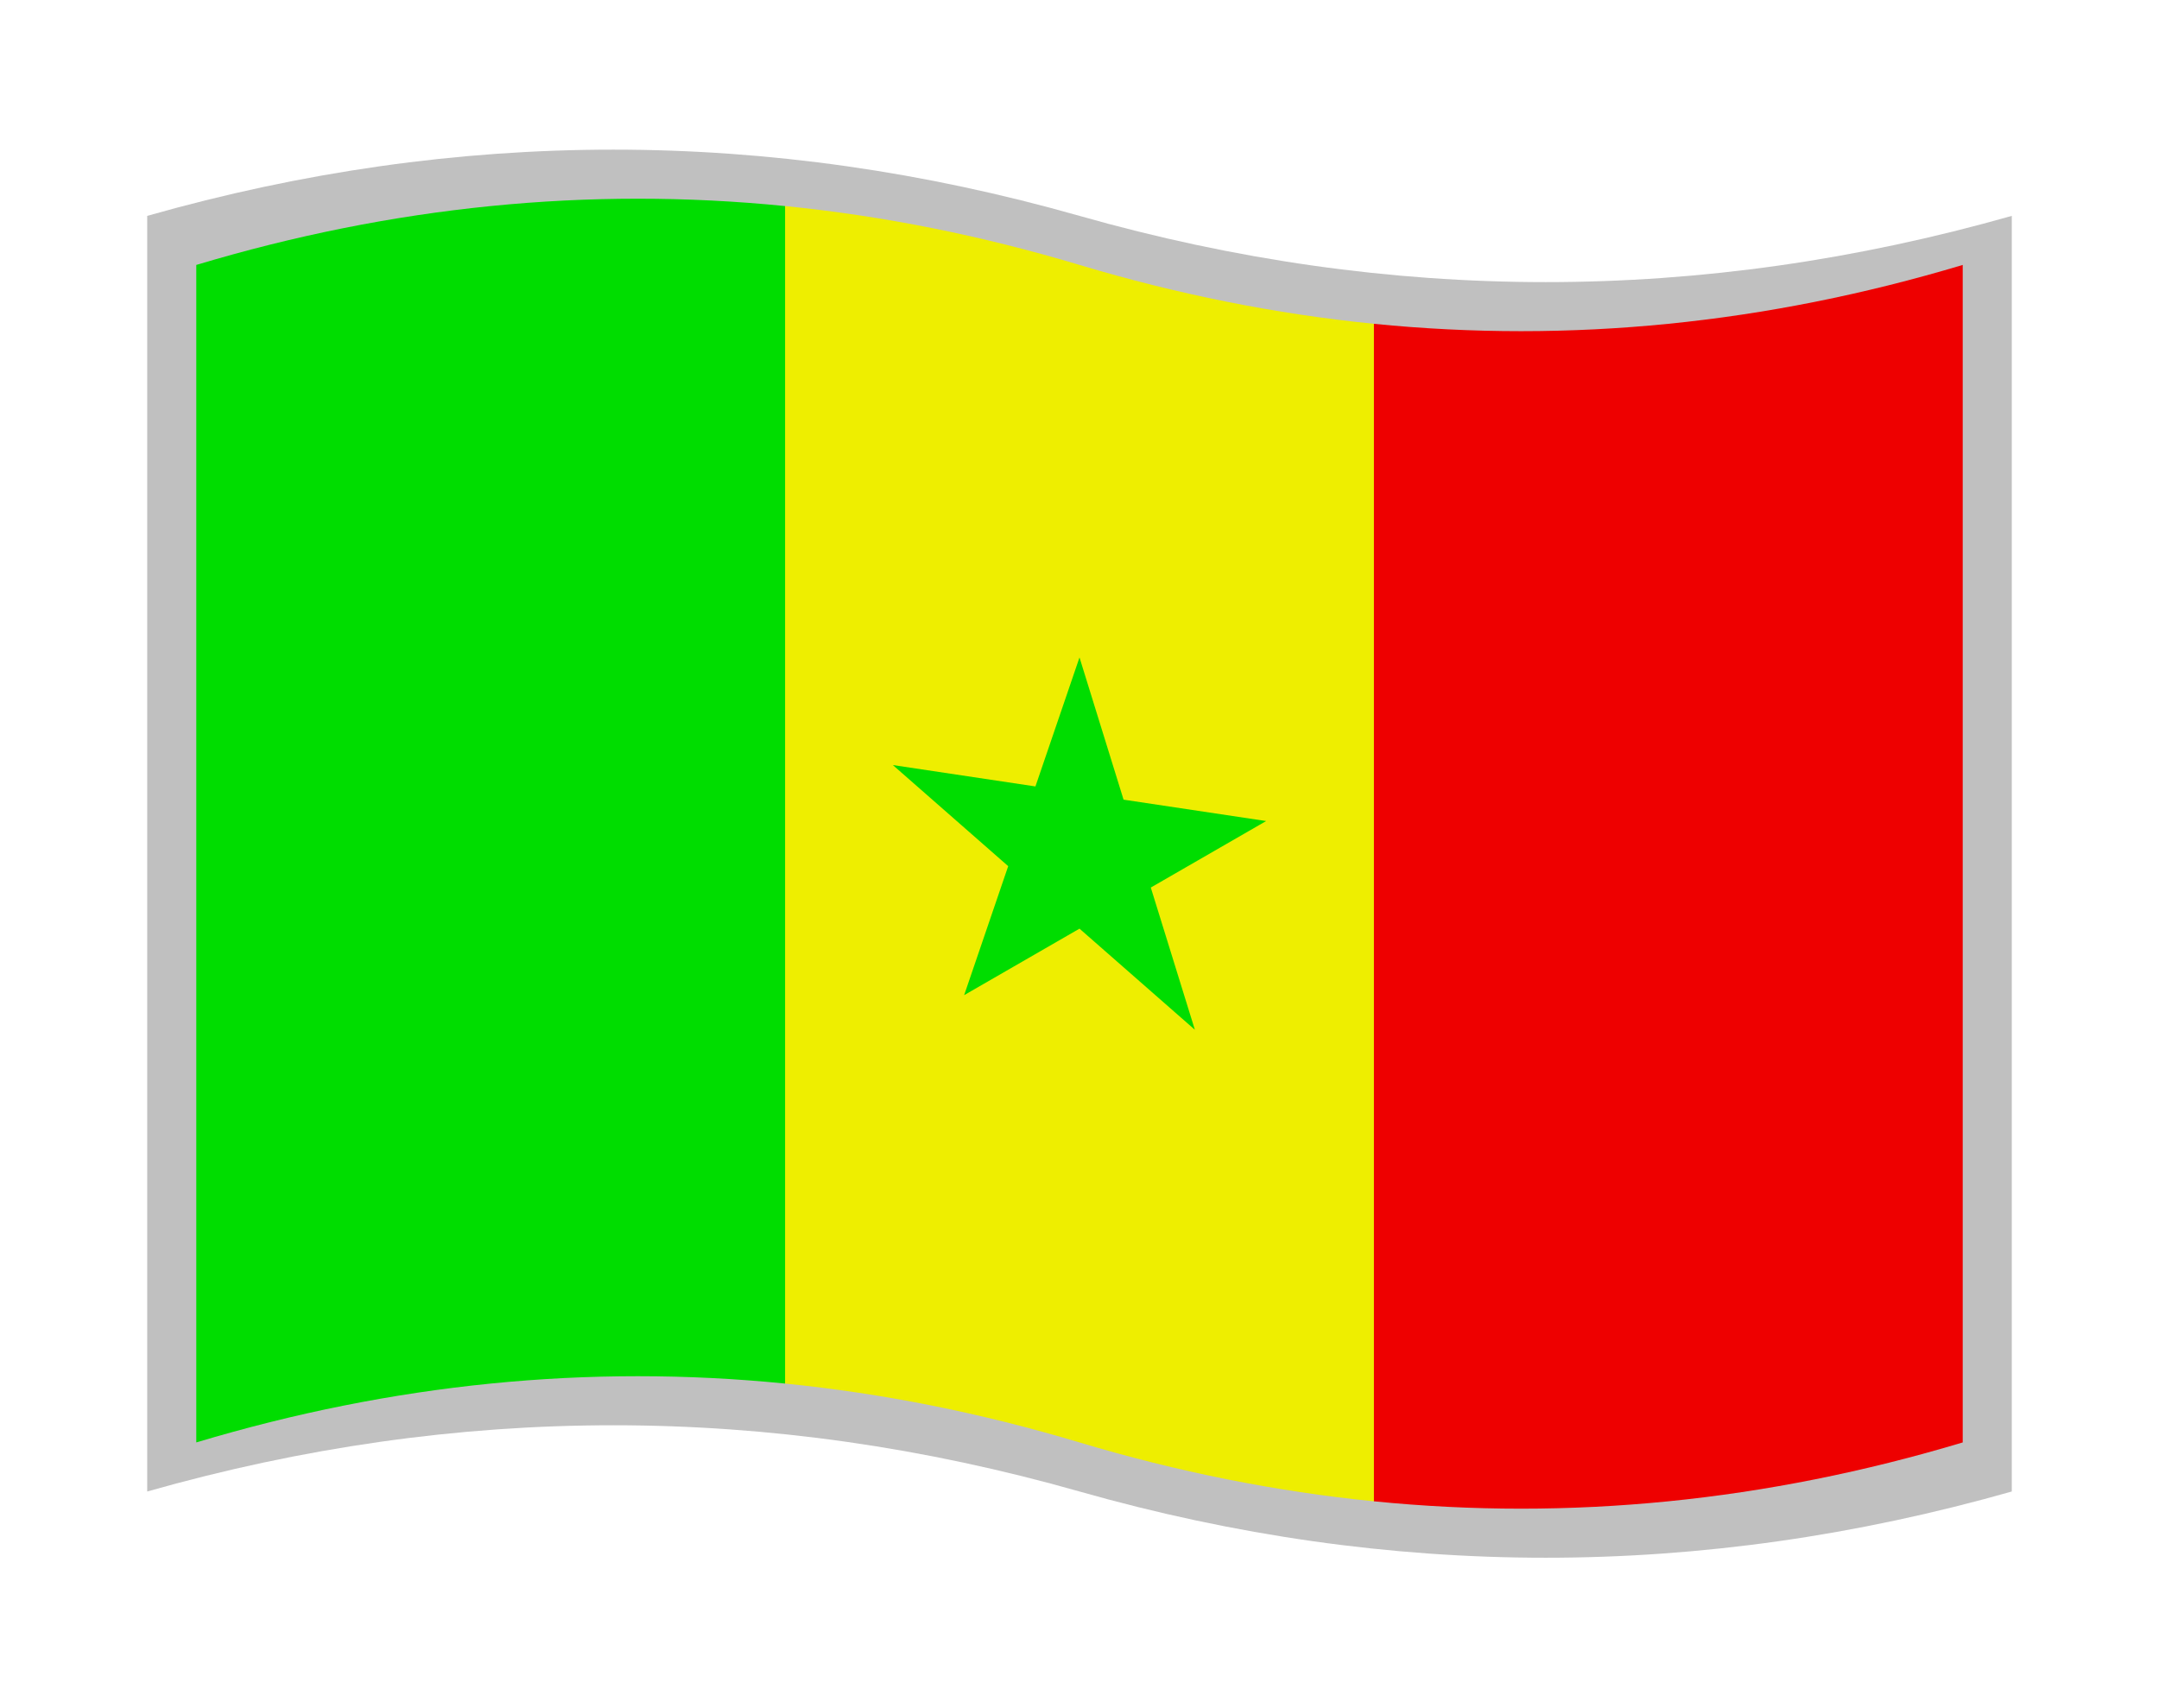
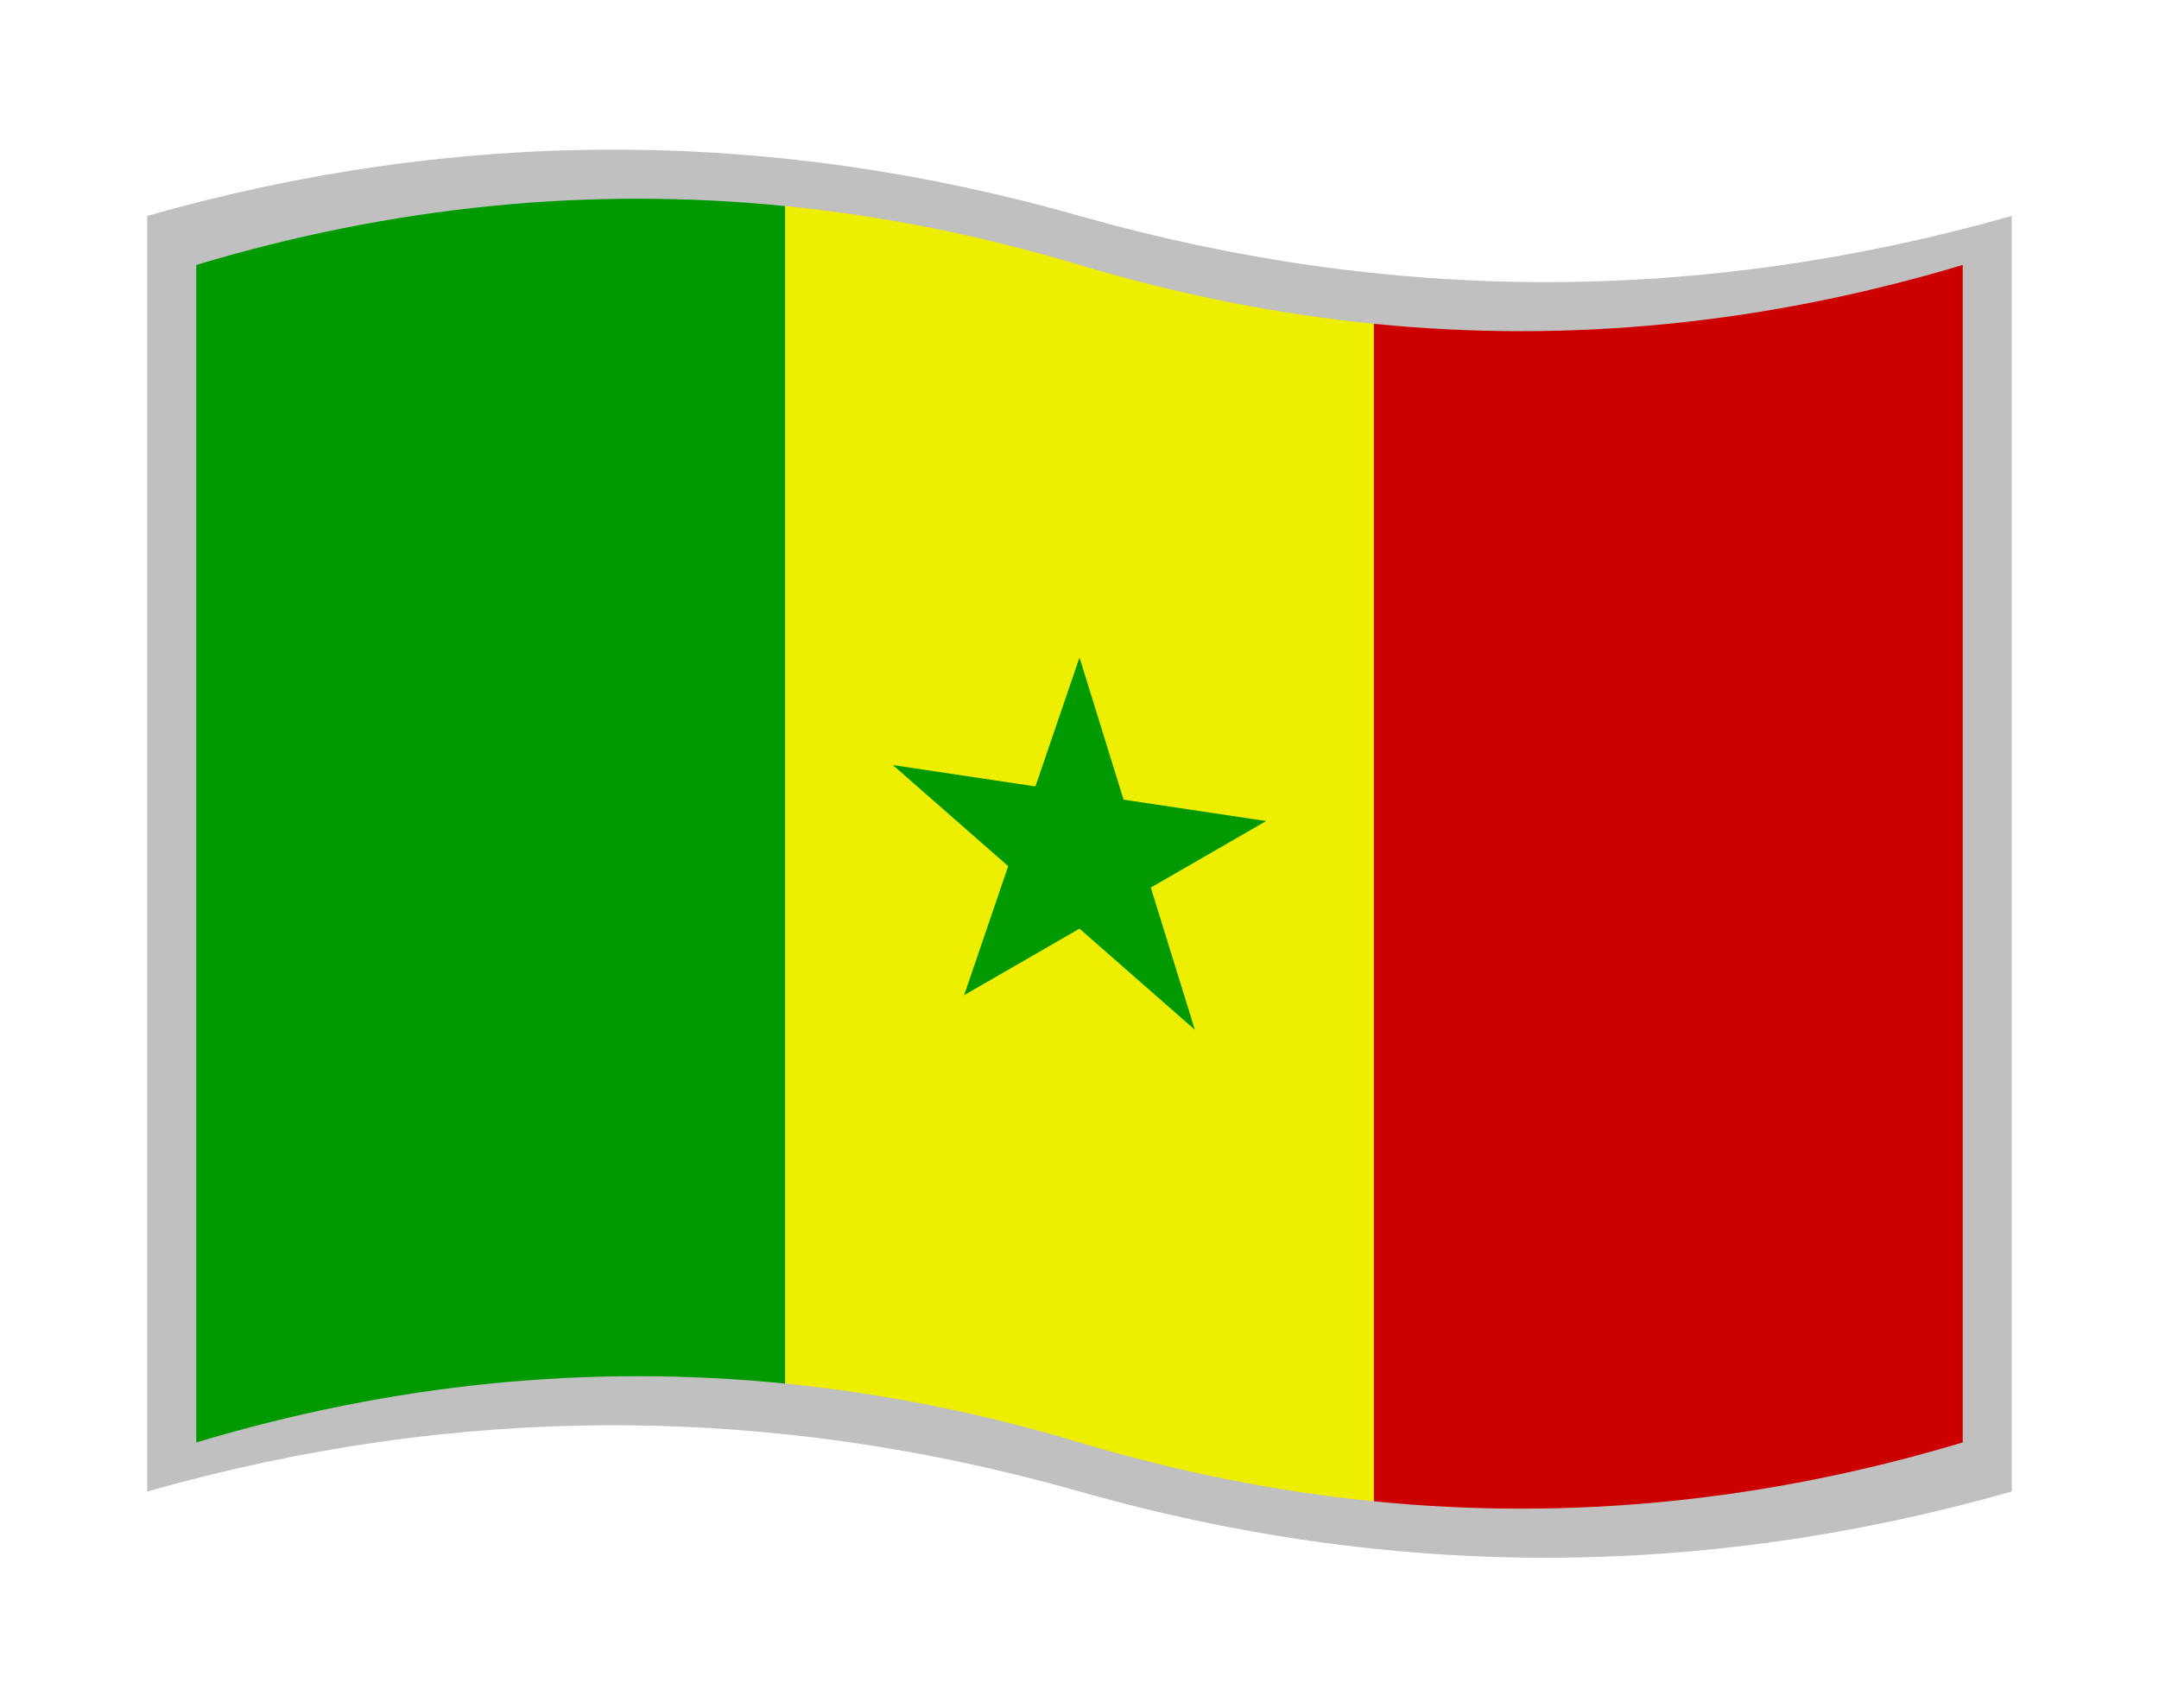
<svg xmlns="http://www.w3.org/2000/svg" version="1.1" viewBox="-10 -10 440 348">
  <path fill="#c0c0c0" d="M20 34q95 -27 190 0t190 0v260q-95 27 -190 0t-190 0z" />
-   <path fill="#0d0" d="M30 44q60 -18 120 -12l60 120l-60 120q-60 -6 -120 12z" />
+   <path fill="#090" d="M30 44q60 -18 120 -12l60 120l-60 120q-60 -6 -120 12z" />
  <path fill="#ee0" d="M150 32q30 3 60 12t60 12l60 120l-60 120q-30 -3 -60 -12t-60 -12z" />
-   <path fill="#e00" d="M270 56q60 6 120 -12v240q-60 18 -120 12z" />
-   <path fill="#0d0" transform="matrix(1 0.15 0 1 210 164)" d="M0 -40L8.981 -12.361L38.042 -12.361L14.531 4.721L23.511 32.361L0 15.279L-23.511 32.361L-14.531 4.721L-38.042 -12.361L-8.981 -12.361z" />
+   <path fill="#c00" d="M270 56q60 6 120 -12v240q-60 18 -120 12z" />
+   <path fill="#090" transform="matrix(1 0.15 0 1 210 164)" d="M0 -40L8.981 -12.361L38.042 -12.361L14.531 4.721L23.511 32.361L0 15.279L-23.511 32.361L-14.531 4.721L-38.042 -12.361L-8.981 -12.361z" />
</svg>
